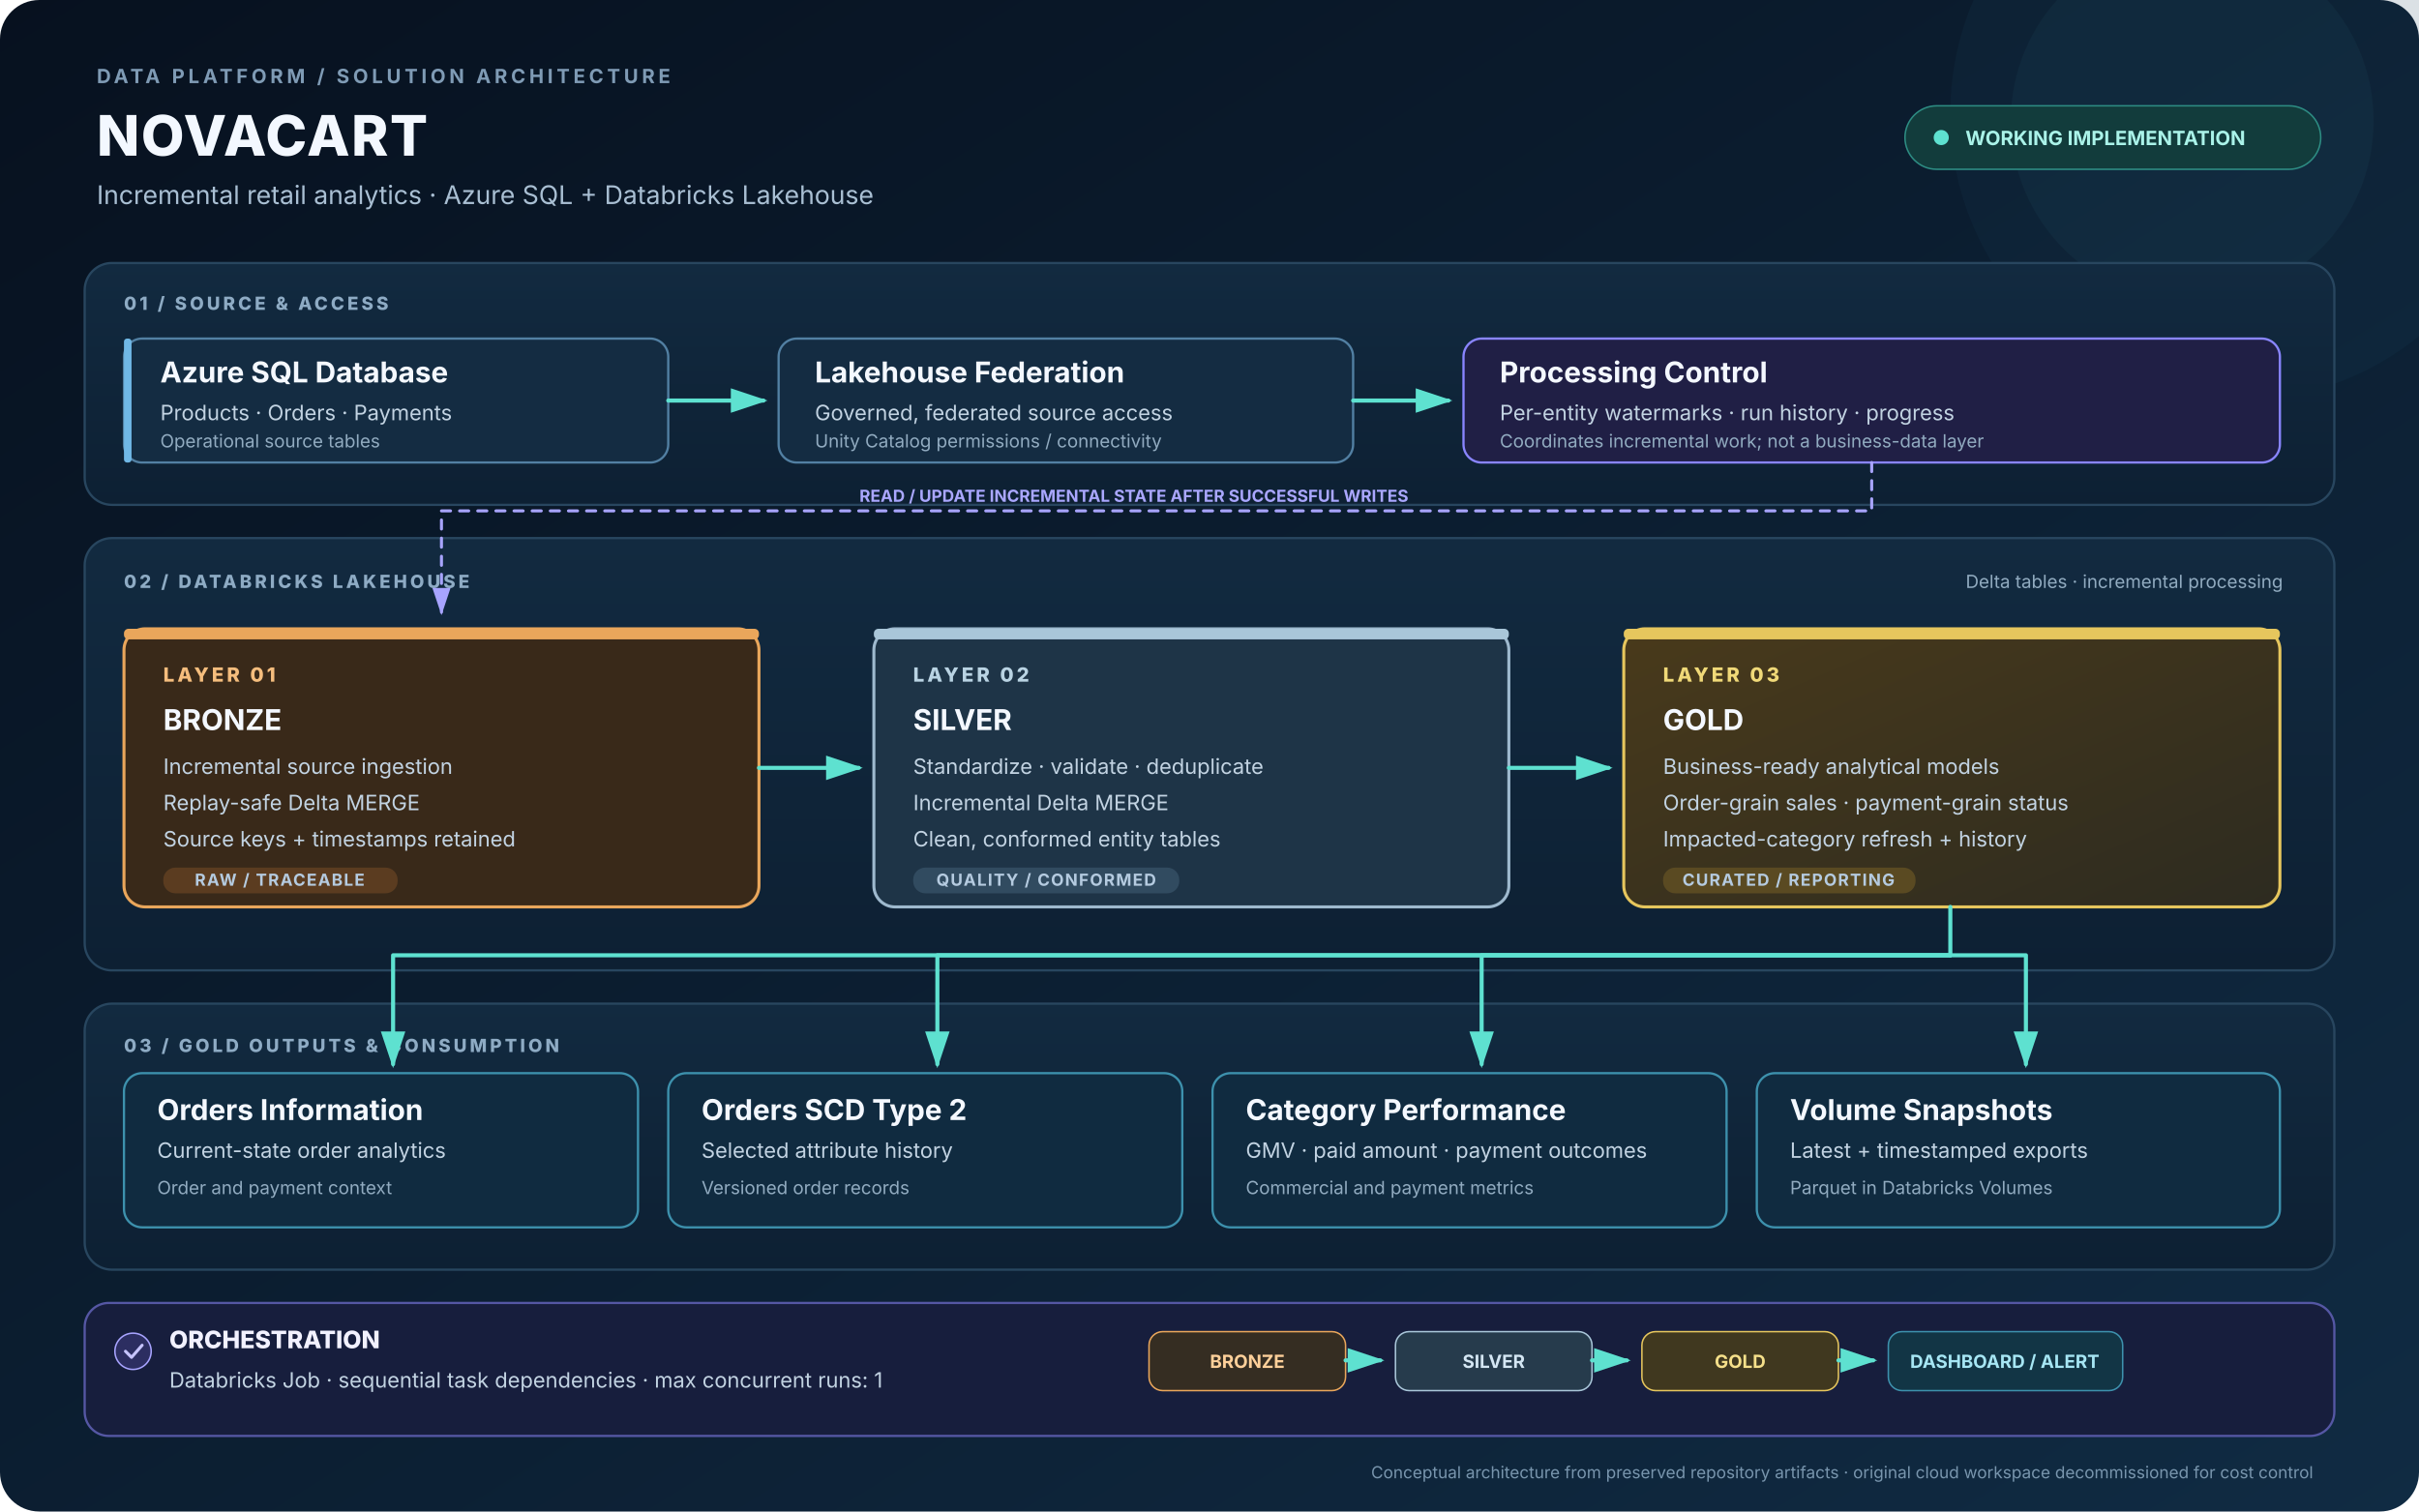
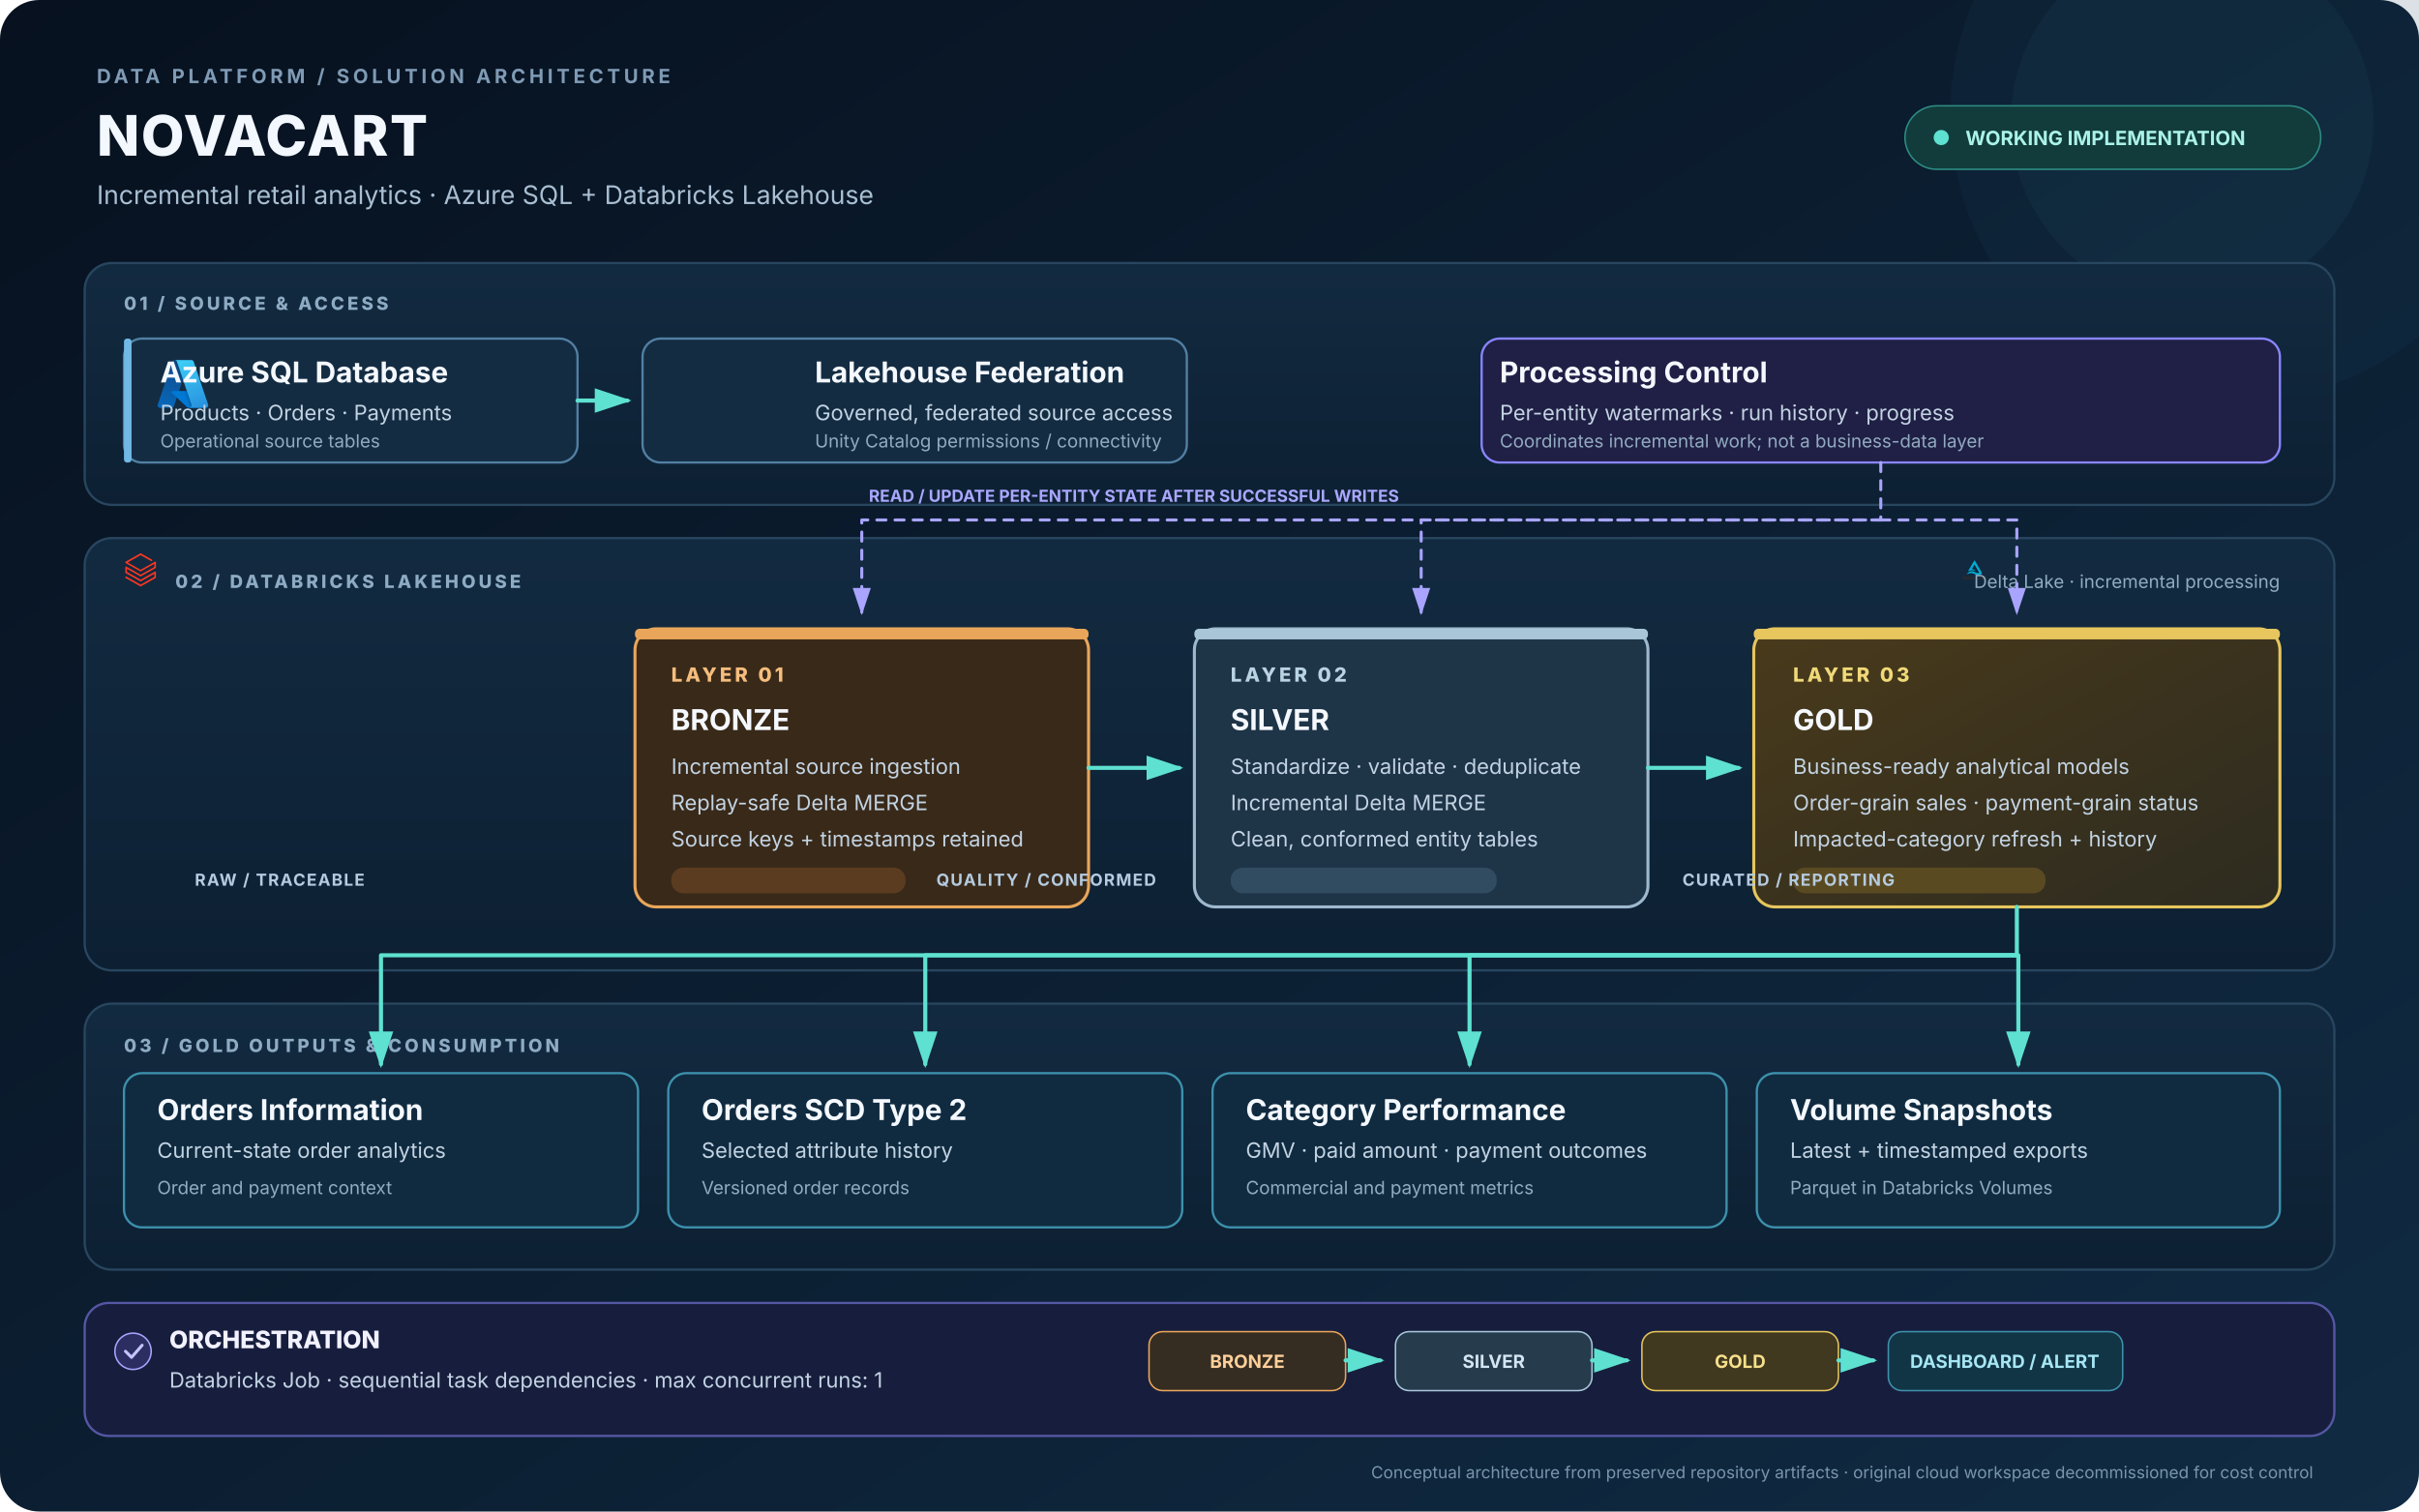
<svg xmlns="http://www.w3.org/2000/svg" width="1600" height="1000" viewBox="0 0 1600 1000" role="img" aria-labelledby="title desc">
  <defs>
    <linearGradient id="bg" x1="0" y1="0" x2="1" y2="1">
      <stop offset="0" stop-color="#07111f" />
      <stop offset="1" stop-color="#102b43" />
    </linearGradient>
    <linearGradient id="panel" x1="0" y1="0" x2="0" y2="1">
      <stop offset="0" stop-color="#122a40" />
      <stop offset="1" stop-color="#0d2033" />
    </linearGradient>
    <linearGradient id="goldPanel" x1="0" y1="0" x2="1" y2="1">
      <stop offset="0" stop-color="#493a1b" />
      <stop offset="1" stop-color="#2d2b20" />
    </linearGradient>
    <marker id="arrow" markerWidth="10" markerHeight="10" refX="8" refY="3" orient="auto">
      <path d="M0,0 L0,6 L9,3 z" fill="#5ee1d0" />
    </marker>
    <marker id="arrowPurple" markerWidth="10" markerHeight="10" refX="8" refY="3" orient="auto">
      <path d="M0,0 L0,6 L9,3 z" fill="#a8a4ff" />
    </marker>
    <style>
    text{font-family:Inter,Segoe UI,Arial,sans-serif}.eyebrow{font-size:13px;font-weight:700;letter-spacing:2.4px;fill:#7f9bb5}.title{font-size:37px;font-weight:800;letter-spacing:1px;fill:#f3f8ff}.subtitle{font-size:17px;fill:#a9bfd3}.panel{fill:url(#panel);stroke:#28465f;stroke-width:1.5}.source{fill:#142c42;stroke:#5280a3;stroke-width:1.5}.control{fill:#201f45;stroke:#8985ff;stroke-width:1.5}.bronze{fill:#392919;stroke:#e9a65b;stroke-width:2}.silver{fill:#1e3447;stroke:#9eb9ce;stroke-width:2}.gold{fill:url(#goldPanel);stroke:#e6c65d;stroke-width:2}.output{fill:#102b40;stroke:#3d91ad;stroke-width:1.5}.stage{font-size:12px;font-weight:800;letter-spacing:2px;fill:#8eabc4}.cardTitle{font-size:19px;font-weight:750;fill:#f4f8ff}.body{font-size:14px;fill:#c2d3e2}.muted{font-size:12px;fill:#91abc0}.chip{font-size:11px;font-weight:700;letter-spacing:.8px;fill:#b5cbe0}.line{fill:none;stroke:#5ee1d0;stroke-width:2.7;stroke-linecap:round;stroke-linejoin:round;marker-end:url(#arrow)}.controlLine{fill:none;stroke:#a8a4ff;stroke-width:2;stroke-dasharray:6 6;stroke-linecap:round;stroke-linejoin:round;marker-end:url(#arrowPurple)}.rule{stroke:#29465e;stroke-width:1}
  </style>
  </defs>
  <rect width="1600" height="1000" rx="26" fill="url(#bg)" />
  <circle cx="1480" cy="75" r="190" fill="#17415a" opacity=".16" />
  <circle cx="1450" cy="80" r="120" fill="#347b87" opacity=".08" />
  <text x="64" y="55" class="eyebrow">DATA PLATFORM / SOLUTION ARCHITECTURE</text>
  <text x="64" y="103" class="title">NOVACART</text>
  <text x="64" y="135" class="subtitle">Incremental retail analytics · Azure SQL + Databricks Lakehouse</text>
  <rect x="1260" y="70" width="275" height="42" rx="21" fill="#123c3c" stroke="#2d8c83" />
  <circle cx="1284" cy="91" r="5" fill="#5ee1d0" />
  <text x="1300" y="96" font-size="13" font-weight="700" fill="#aaf3e9">WORKING IMPLEMENTATION</text>
  <rect x="56" y="174" width="1488" height="160" rx="18" class="panel" />
  <text x="82" y="205" class="stage">01 / SOURCE &amp; ACCESS</text>
-   <rect x="82" y="224" width="360" height="82" rx="12" class="source" />
+   <rect x="82" y="224" width="300" height="82" rx="12" class="source" />
  <rect x="82" y="224" width="5" height="82" rx="2" fill="#70b8e6" />
+   <svg x="104" y="237" width="34" height="34" viewBox="0 0 128 128" preserveAspectRatio="xMidYMid meet">
+     <defs>
+       <linearGradient id="azure-original-a" x1="60.919" y1="9.602" x2="18.667" y2="134.423" gradientUnits="userSpaceOnUse">
+         <stop stop-color="#114A8B" />
+         <stop offset="1" stop-color="#0669BC" />
+       </linearGradient>
+       <linearGradient id="azure-original-b" x1="74.117" y1="67.772" x2="64.344" y2="71.076" gradientUnits="userSpaceOnUse">
+         <stop stop-opacity=".3" />
+         <stop offset=".071" stop-opacity=".2" />
+         <stop offset=".321" stop-opacity=".1" />
+         <stop offset=".623" stop-opacity=".05" />
+         <stop offset="1" stop-opacity="0" />
+       </linearGradient>
+       <linearGradient id="azure-original-c" x1="68.742" y1="5.961" x2="115.122" y2="129.525" gradientUnits="userSpaceOnUse">
+         <stop stop-color="#3CCBF4" />
+         <stop offset="1" stop-color="#2892DF" />
+       </linearGradient>
+     </defs>
+     <path d="M46.09.002h40.685L44.541 125.137a6.485 6.485 0 01-6.146 4.413H6.733a6.482 6.482 0 01-5.262-2.699 6.474 6.474 0 01-.876-5.848L39.944 4.414A6.488 6.488 0 0146.09 0z" fill="url(#azure-original-a)" transform="translate(.587 4.468) scale(.91904)" />
+     <path d="M97.28 81.607H37.987a2.743 2.743 0 00-1.874 4.751l38.1 35.562a5.991 5.991 0 004.087 1.61h33.574z" fill="#0078d4" />
+     <path d="M46.09.002A6.434 6.434 0 0039.93 4.5L.644 120.897a6.469 6.469 0 006.106 8.653h32.48a6.942 6.942 0 005.328-4.531l7.834-23.089 27.985 26.101a6.618 6.618 0 004.165 1.519h36.396l-15.963-45.616-46.533.011L86.922.002z" fill="url(#azure-original-b)" transform="translate(.587 4.468) scale(.91904)" />
+     <path d="M98.055 4.408A6.476 6.476 0 0091.917.002H46.575a6.478 6.478 0 016.137 4.406l39.35 116.594a6.476 6.476 0 01-6.137 8.55h45.344a6.48 6.48 0 006.136-8.55z" fill="url(#azure-original-c)" transform="translate(.587 4.468) scale(.91904)" />
+   </svg>
  <text x="106" y="253" class="cardTitle">Azure SQL Database</text>
  <text x="106" y="278" class="body">Products · Orders · Payments</text>
  <text x="106" y="296" class="muted">Operational source tables</text>
-   <path d="M442 265 H505" class="line" />
-   <rect x="515" y="224" width="380" height="82" rx="12" class="source" />
+   <path d="M382 265 H415" class="line" />
+   <rect x="425" y="224" width="360" height="82" rx="12" class="source" />
  <text x="539" y="253" class="cardTitle">Lakehouse Federation</text>
  <text x="539" y="278" class="body">Governed, federated source access</text>
  <text x="539" y="296" class="muted">Unity Catalog permissions / connectivity</text>
-   <path d="M895 265 H958" class="line" />
-   <rect x="968" y="224" width="540" height="82" rx="12" class="control" />
+   <rect x="980" y="224" width="528" height="82" rx="12" class="control" />
  <text x="992" y="253" class="cardTitle">Processing Control</text>
  <text x="992" y="278" class="body">Per-entity watermarks · run history · progress</text>
  <text x="992" y="296" class="muted">Coordinates incremental work; not a business-data layer</text>
  <rect x="56" y="356" width="1488" height="286" rx="18" class="panel" />
-   <text x="82" y="389" class="stage">02 / DATABRICKS LAKEHOUSE</text>
-   <text x="1510" y="389" text-anchor="end" class="muted">Delta tables · incremental processing</text>
-   <rect x="82" y="416" width="420" height="184" rx="14" class="bronze" />
-   <rect x="82" y="416" width="420" height="7" rx="3" fill="#e9a65b" />
-   <text x="108" y="451" font-size="13" font-weight="800" letter-spacing="2" fill="#f5bd7d">LAYER 01</text>
-   <text x="108" y="483" class="cardTitle">BRONZE</text>
-   <text x="108" y="512" class="body">Incremental source ingestion</text>
-   <text x="108" y="536" class="body">Replay-safe Delta MERGE</text>
-   <text x="108" y="560" class="body">Source keys + timestamps retained</text>
-   <rect x="108" y="574" width="155" height="17" rx="8" fill="#5b3c20" />
+   <svg x="82" y="366" width="22" height="22" viewBox="0 0 24 24" aria-label="Databricks logo">
+     <path fill="#FF3621" d="M.95 14.184L12 20.403l9.919-5.55v2.21L12 22.662l-10.484-5.96-.565.308v.77L12 24l11.05-6.218v-4.317l-.515-.309L12 19.118l-9.867-5.653v-2.21L12 16.805l11.05-6.218V6.32l-.515-.308L12 11.974 2.647 6.681 12 1.388l7.76 4.368.668-.411v-.566L12 0 .95 6.27v.72L12 13.207l9.919-5.55v2.26L12 15.52 1.516 9.56 1 9.868Z" />
+   </svg>
+   <text x="116" y="389" class="stage">02 / DATABRICKS LAKEHOUSE</text>
+   <svg x="1290" y="366" width="32" height="22" viewBox="0 0 194 100" preserveAspectRatio="xMidYMid meet">
+     <path d="M126.217 60.953L98.361 13.347c-.629-1.074-2.166-1.074-2.776 0L71.911 53.808c-.407.703.333 1.536 1.073 1.185.315-.148.666-.296 1.055-.426v.019s.648-.259 1.74-.592l3.72-1.018c3.35-.777 7.719-1.407 11.68-.74 3.628.611 6.164 1.573 8.015 2.536.851.444 1.647-.666.962-1.333-2.647-2.573-6.719-5.664-12.901-6.978-.278-.056-.407-.37-.259-.592l9.31-15.937a.8.8 0 0 1 1.37 0l17.769 30.411a1.18 1.18 0 0 1-.648 1.703c-1.388.463-3.054.814-4.923.814-1.185 0-2.388-.148-3.573-.426 0 0-3.443-.537-8.051-3.295s-13.493-6.256-23.47-.574c-4.257 2.739-7.089 6.46-8.57 8.81-.241.37.166.814.555.592 3.424-1.832 12.66-6.145 20.99-4.609 4.942.925 10.606 4.664 16.473 6.793 9.718 3.609 19.268-2.425 19.287-2.443.999-.666 1.592-1.166 1.703-1.259l.129-.111c1.537-1.333 1.907-3.591.87-5.386z" fill="#00add4" />
+     <path d="M48.866 87.051V76.612c0-.093.037-.185.111-.259s.167-.111.259-.111h4.165c1.592 0 2.906.463 3.924 1.407.555.5.962 1.111 1.259 1.814.278.703.426 1.499.426 2.369a6.43 6.43 0 0 1-.426 2.369c-.278.703-.703 1.314-1.259 1.814-.5.463-1.092.796-1.74 1.037s-1.388.352-2.166.352h-4.165c-.093 0-.185-.037-.259-.111a.27.27 0 0 1-.13-.241zm3.387-2.443h1.148a3.88 3.88 0 0 0 .888-.111 1.99 1.99 0 0 0 .814-.407c.241-.204.444-.481.611-.833.148-.37.241-.833.241-1.407s-.074-1.055-.241-1.407c-.167-.37-.37-.648-.611-.833a1.99 1.99 0 0 0-.814-.407 3.62 3.62 0 0 0-.87-.111h-1.148c-.093 0-.185.037-.259.111s-.111.167-.111.259v4.794c0 .111.037.185.111.259a.32.32 0 0 0 .241.093zm11.106-5.182v.648c0 .092.037.185.111.259s.167.111.259.111h4.128c.093 0 .185.037.259.111s.111.167.111.259v2.11c0 .093-.037.185-.111.259s-.166.111-.259.111H63.73c-.093 0-.185.037-.259.111s-.111.166-.111.259v.574c0 .111.037.185.111.259s.167.111.259.111h4.738c.093 0 .185.037.259.111s.111.167.111.259v2.11c0 .111-.037.185-.111.259s-.167.111-.259.111h-7.755c-.093 0-.185-.037-.259-.111s-.111-.167-.111-.259V76.649c0-.093.037-.185.111-.259s.167-.111.259-.111h7.755c.093 0 .185.037.259.111s.111.167.111.259v2.073c0 .111-.037.185-.111.259s-.167.111-.259.111H63.73c-.093 0-.185.037-.259.111-.074.037-.111.111-.111.222zm15.733 5.552v2.073c0 .111-.037.185-.111.259s-.167.111-.259.111h-7.607c-.111 0-.204-.037-.259-.111-.074-.074-.093-.167-.093-.259V76.612c0-.093.037-.185.093-.259.074-.074.148-.111.259-.111h2.295c.093 0 .185.037.259.111s.111.167.111.259v7.626a.4.4 0 0 0 .093.259c.074.074.148.111.259.111h4.59c.093 0 .185.037.259.111s.111.148.111.259zm7.089-5.923h-2.129c-.093 0-.185.037-.259.111s-.111.167-.111.259v7.626a.4.4 0 0 1-.093.259c-.074.074-.148.111-.259.111h-2.295c-.093 0-.185-.037-.259-.111s-.111-.167-.111-.259v-7.626c0-.093-.037-.185-.093-.259-.074-.074-.148-.111-.259-.111h-2.166c-.111 0-.185-.037-.259-.111s-.111-.167-.111-.259v-2.073c0-.093.037-.185.111-.259s.148-.111.259-.111h8.033c.111 0 .204.037.259.111.074.074.093.167.093.259v2.073a.4.4 0 0 1-.093.259c-.056.074-.148.111-.259.111zm3.646-2.462c.037-.093.111-.167.204-.241s.204-.093.315-.093h2.129c.093 0 .204.037.296.093.093.074.166.148.204.241l4.461 10.365c.037.093.037.185-.019.296-.056.092-.167.148-.333.148h-2.61c-.111 0-.222-.037-.315-.093-.093-.074-.167-.148-.222-.241l-.407-.907c-.056-.093-.13-.167-.222-.241s-.204-.093-.296-.093H89.79c-.111 0-.222.037-.315.093-.093.074-.167.148-.204.241l-.426.907a.62.62 0 0 1-.204.241c-.093.074-.204.093-.296.093h-2.628c-.056 0-.111-.019-.167-.037s-.093-.055-.13-.093-.055-.093-.074-.148 0-.13.037-.222l4.442-10.31zm.907 6.645h1.351c.093 0 .167-.037.222-.093.037-.074.037-.148 0-.241-.092-.259-.222-.555-.37-.888l-.389-.963c-.037-.093-.093-.13-.129-.13s-.093.037-.13.13l-.759 1.851c-.037.093-.037.167 0 .241.019.056.093.093.204.093zm21.324 1.74v2.073c0 .111-.037.185-.111.259s-.167.111-.259.111h-7.608c-.111 0-.203-.037-.259-.111-.074-.074-.092-.167-.092-.259V76.612c0-.093.037-.185.092-.259.074-.074.148-.111.259-.111h2.295c.093 0 .185.037.26.111s.111.167.111.259v7.626c0 .111.037.185.092.259.074.074.148.111.259.111h4.591c.092 0 .185.037.259.111s.111.148.111.259zm4.701-8.385c.037-.093.111-.167.204-.241s.203-.093.314-.093h2.129c.092 0 .203.037.296.093.093.074.167.148.204.241l4.46 10.365a.34.34 0 0 1-.018.296c-.056.092-.167.148-.333.148h-2.61c-.111 0-.222-.037-.315-.093-.092-.074-.166-.148-.222-.241l-.407-.907a.92.92 0 0 0-.222-.241c-.093-.074-.204-.093-.296-.093h-3.221c-.111 0-.222.037-.315.093a.62.62 0 0 0-.203.241l-.426.907a.62.62 0 0 1-.204.241.46.46 0 0 1-.296.093h-2.628c-.056 0-.111-.019-.167-.037s-.092-.055-.129-.093-.056-.093-.074-.148 0-.13.037-.222l4.442-10.31zm.907 6.645h1.351c.093 0 .167-.037.222-.093.037-.074.037-.148 0-.241a13.22 13.22 0 0 0-.37-.888l-.389-.963c-.037-.093-.092-.13-.129-.13-.056 0-.093.037-.13.13l-.759 1.851c-.037.093-.037.167 0 .241 0 .056.093.093.204.093zm14.049 3.906l-2.962-3.313c-.074-.074-.129-.111-.166-.093s-.074.074-.074.185v3.128c0 .111-.037.185-.111.259s-.167.111-.26.111h-2.295c-.111 0-.203-.037-.259-.111-.074-.074-.092-.167-.092-.259V76.612c0-.093.037-.185.092-.259.074-.074.148-.111.259-.111h2.295c.093 0 .186.037.26.111s.111.167.111.259v3.517c0 .111.018.167.055.167.037.019.093-.019.148-.093l2.74-3.646a.74.74 0 0 1 .259-.204c.111-.056.222-.093.333-.093h2.906c.111 0 .185.056.222.148s.019.185-.037.259l-4.017 5.016a.46.46 0 0 0-.092.278c0 .111.037.204.111.259l1.092 1.166 1.148 1.222 1.129 1.222 1.055 1.129c.074.074.092.167.074.278-.019.093-.093.148-.204.148h-3.165a.86.86 0 0 1-.352-.074.54.54 0 0 1-.203-.167zm7.94-7.718v.648c0 .092.037.185.111.259s.148.111.259.111h4.128c.092 0 .185.037.259.111s.111.167.111.259v2.11c0 .093-.037.185-.111.259s-.167.111-.259.111h-4.128c-.111 0-.185.037-.259.111s-.111.166-.111.259v.574c0 .111.037.185.111.259s.148.111.259.111h4.738c.093 0 .185.037.259.111s.112.167.112.259v2.11c0 .111-.038.185-.112.259s-.166.111-.259.111h-7.755c-.093 0-.185-.037-.259-.111s-.111-.167-.111-.259V76.649c0-.093.037-.185.111-.259s.166-.111.259-.111h7.755c.093 0 .185.037.259.111s.112.167.112.259v2.073c0 .111-.038.185-.112.259s-.166.111-.259.111h-4.738c-.111 0-.185.037-.259.111-.074.037-.111.111-.111.222z" fill="#302d2d" />
+   </svg>
+   <text x="1508" y="389" text-anchor="end" class="muted">Delta Lake · incremental processing</text>
+   <rect x="420" y="416" width="300" height="184" rx="14" class="bronze" />
+   <rect x="420" y="416" width="300" height="7" rx="3" fill="#e9a65b" />
+   <text x="444" y="451" font-size="13" font-weight="800" letter-spacing="2" fill="#f5bd7d">LAYER 01</text>
+   <text x="444" y="483" class="cardTitle">BRONZE</text>
+   <text x="444" y="512" class="body">Incremental source ingestion</text>
+   <text x="444" y="536" class="body">Replay-safe Delta MERGE</text>
+   <text x="444" y="560" class="body">Source keys + timestamps retained</text>
+   <rect x="444" y="574" width="155" height="17" rx="8" fill="#5b3c20" />
  <text x="185" y="586" text-anchor="middle" class="chip">RAW / TRACEABLE</text>
-   <path d="M502 508 H568" class="line" />
-   <rect x="578" y="416" width="420" height="184" rx="14" class="silver" />
-   <rect x="578" y="416" width="420" height="7" rx="3" fill="#a9c6d9" />
-   <text x="604" y="451" font-size="13" font-weight="800" letter-spacing="2" fill="#b9d3e3">LAYER 02</text>
-   <text x="604" y="483" class="cardTitle">SILVER</text>
-   <text x="604" y="512" class="body">Standardize · validate · deduplicate</text>
-   <text x="604" y="536" class="body">Incremental Delta MERGE</text>
-   <text x="604" y="560" class="body">Clean, conformed entity tables</text>
-   <rect x="604" y="574" width="176" height="17" rx="8" fill="#314b60" />
+   <path d="M720 508 H780" class="line" />
+   <rect x="790" y="416" width="300" height="184" rx="14" class="silver" />
+   <rect x="790" y="416" width="300" height="7" rx="3" fill="#a9c6d9" />
+   <text x="814" y="451" font-size="13" font-weight="800" letter-spacing="2" fill="#b9d3e3">LAYER 02</text>
+   <text x="814" y="483" class="cardTitle">SILVER</text>
+   <text x="814" y="512" class="body">Standardize · validate · deduplicate</text>
+   <text x="814" y="536" class="body">Incremental Delta MERGE</text>
+   <text x="814" y="560" class="body">Clean, conformed entity tables</text>
+   <rect x="814" y="574" width="176" height="17" rx="8" fill="#314b60" />
  <text x="692" y="586" text-anchor="middle" class="chip">QUALITY / CONFORMED</text>
-   <path d="M998 508 H1064" class="line" />
-   <rect x="1074" y="416" width="434" height="184" rx="14" class="gold" />
-   <rect x="1074" y="416" width="434" height="7" rx="3" fill="#e6c65d" />
-   <text x="1100" y="451" font-size="13" font-weight="800" letter-spacing="2" fill="#f0d978">LAYER 03</text>
-   <text x="1100" y="483" class="cardTitle">GOLD</text>
-   <text x="1100" y="512" class="body">Business-ready analytical models</text>
-   <text x="1100" y="536" class="body">Order-grain sales · payment-grain status</text>
-   <text x="1100" y="560" class="body">Impacted-category refresh + history</text>
-   <rect x="1100" y="574" width="167" height="17" rx="8" fill="#5a4a22" />
+   <path d="M1090 508 H1150" class="line" />
+   <rect x="1160" y="416" width="348" height="184" rx="14" class="gold" />
+   <rect x="1160" y="416" width="348" height="7" rx="3" fill="#e6c65d" />
+   <text x="1186" y="451" font-size="13" font-weight="800" letter-spacing="2" fill="#f0d978">LAYER 03</text>
+   <text x="1186" y="483" class="cardTitle">GOLD</text>
+   <text x="1186" y="512" class="body">Business-ready analytical models</text>
+   <text x="1186" y="536" class="body">Order-grain sales · payment-grain status</text>
+   <text x="1186" y="560" class="body">Impacted-category refresh + history</text>
+   <rect x="1186" y="574" width="167" height="17" rx="8" fill="#5a4a22" />
  <text x="1183" y="586" text-anchor="middle" class="chip">CURATED / REPORTING</text>
-   <path d="M1238 306 V338 H292 V405" class="controlLine" />
-   <text x="750" y="332" text-anchor="middle" font-size="11" font-weight="700" fill="#aaa7ff">READ / UPDATE INCREMENTAL STATE AFTER SUCCESSFUL WRITES</text>
+   <path d="M1244 306 V344 H570 V405" class="controlLine" />
+   <path d="M1244 344 H940 V405" class="controlLine" />
+   <path d="M1244 344 H1334 V405" class="controlLine" />
+   <text x="750" y="332" text-anchor="middle" font-size="11" font-weight="700" fill="#aaa7ff">READ / UPDATE PER-ENTITY STATE AFTER SUCCESSFUL WRITES</text>
  <rect x="56" y="664" width="1488" height="176" rx="18" class="panel" />
  <text x="82" y="696" class="stage">03 / GOLD OUTPUTS &amp; CONSUMPTION</text>
-   <path d="M1290 600 V632 H260 V704" class="line" />
-   <path d="M1290 632 H620 V704" class="line" />
-   <path d="M1290 632 H980 V704" class="line" />
-   <path d="M1290 632 H1340 V704" class="line" />
+   <path d="M1334 600 V632 H252 V704" class="line" />
+   <path d="M1334 632 H612 V704" class="line" />
+   <path d="M1334 632 H972 V704" class="line" />
+   <path d="M1334 632 H1335 V704" class="line" />
  <rect x="82" y="710" width="340" height="102" rx="12" class="output" />
  <text x="104" y="741" class="cardTitle" font-size="17">Orders Information</text>
  <text x="104" y="766" class="body">Current-state order analytics</text>
  <text x="104" y="790" class="muted">Order and payment context</text>
  <rect x="442" y="710" width="340" height="102" rx="12" class="output" />
  <text x="464" y="741" class="cardTitle" font-size="17">Orders SCD Type 2</text>
  <text x="464" y="766" class="body">Selected attribute history</text>
  <text x="464" y="790" class="muted">Versioned order records</text>
  <rect x="802" y="710" width="340" height="102" rx="12" class="output" />
  <text x="824" y="741" class="cardTitle" font-size="17">Category Performance</text>
  <text x="824" y="766" class="body">GMV · paid amount · payment outcomes</text>
  <text x="824" y="790" class="muted">Commercial and payment metrics</text>
  <rect x="1162" y="710" width="346" height="102" rx="12" class="output" />
  <text x="1184" y="741" class="cardTitle" font-size="17">Volume Snapshots</text>
  <text x="1184" y="766" class="body">Latest + timestamped exports</text>
  <text x="1184" y="790" class="muted">Parquet in Databricks Volumes</text>
  <rect x="56" y="862" width="1488" height="88" rx="16" fill="#171e3d" stroke="#5557a4" stroke-width="1.5" />
  <circle cx="88" cy="894" r="12" fill="#2c2e61" stroke="#a8a4ff" />
  <path d="M83 894 l4 4 7 -8" fill="none" stroke="#c6c4ff" stroke-width="2" stroke-linecap="round" stroke-linejoin="round" />
  <text x="112" y="892" font-size="16" font-weight="800" fill="#f2f1ff">ORCHESTRATION</text>
  <text x="112" y="918" class="body">Databricks Job · sequential task dependencies · max concurrent runs: 1</text>
  <g transform="translate(760 881)">
    <rect width="130" height="39" rx="9" fill="#352d22" stroke="#e9a65b" />
    <text x="65" y="24" text-anchor="middle" font-size="12" font-weight="700" fill="#ffd09a">BRONZE</text>
    <path d="M130 19 H153" class="line" />
    <rect x="163" width="130" height="39" rx="9" fill="#263b4c" stroke="#a9c6d9" />
    <text x="228" y="24" text-anchor="middle" font-size="12" font-weight="700" fill="#d4e6f3">SILVER</text>
    <path d="M293 19 H316" class="line" />
    <rect x="326" width="130" height="39" rx="9" fill="#40381f" stroke="#e6c65d" />
    <text x="391" y="24" text-anchor="middle" font-size="12" font-weight="700" fill="#f6e08a">GOLD</text>
    <path d="M456 19 H479" class="line" />
    <rect x="489" width="155" height="39" rx="9" fill="#123545" stroke="#3d91ad" />
    <text x="566" y="24" text-anchor="middle" font-size="12" font-weight="700" fill="#a6e6f4">DASHBOARD / ALERT</text>
  </g>
  <text x="1530" y="978" text-anchor="end" font-size="11" fill="#7895ad">Conceptual architecture from preserved repository artifacts · original cloud workspace decommissioned for cost control</text>
</svg>
